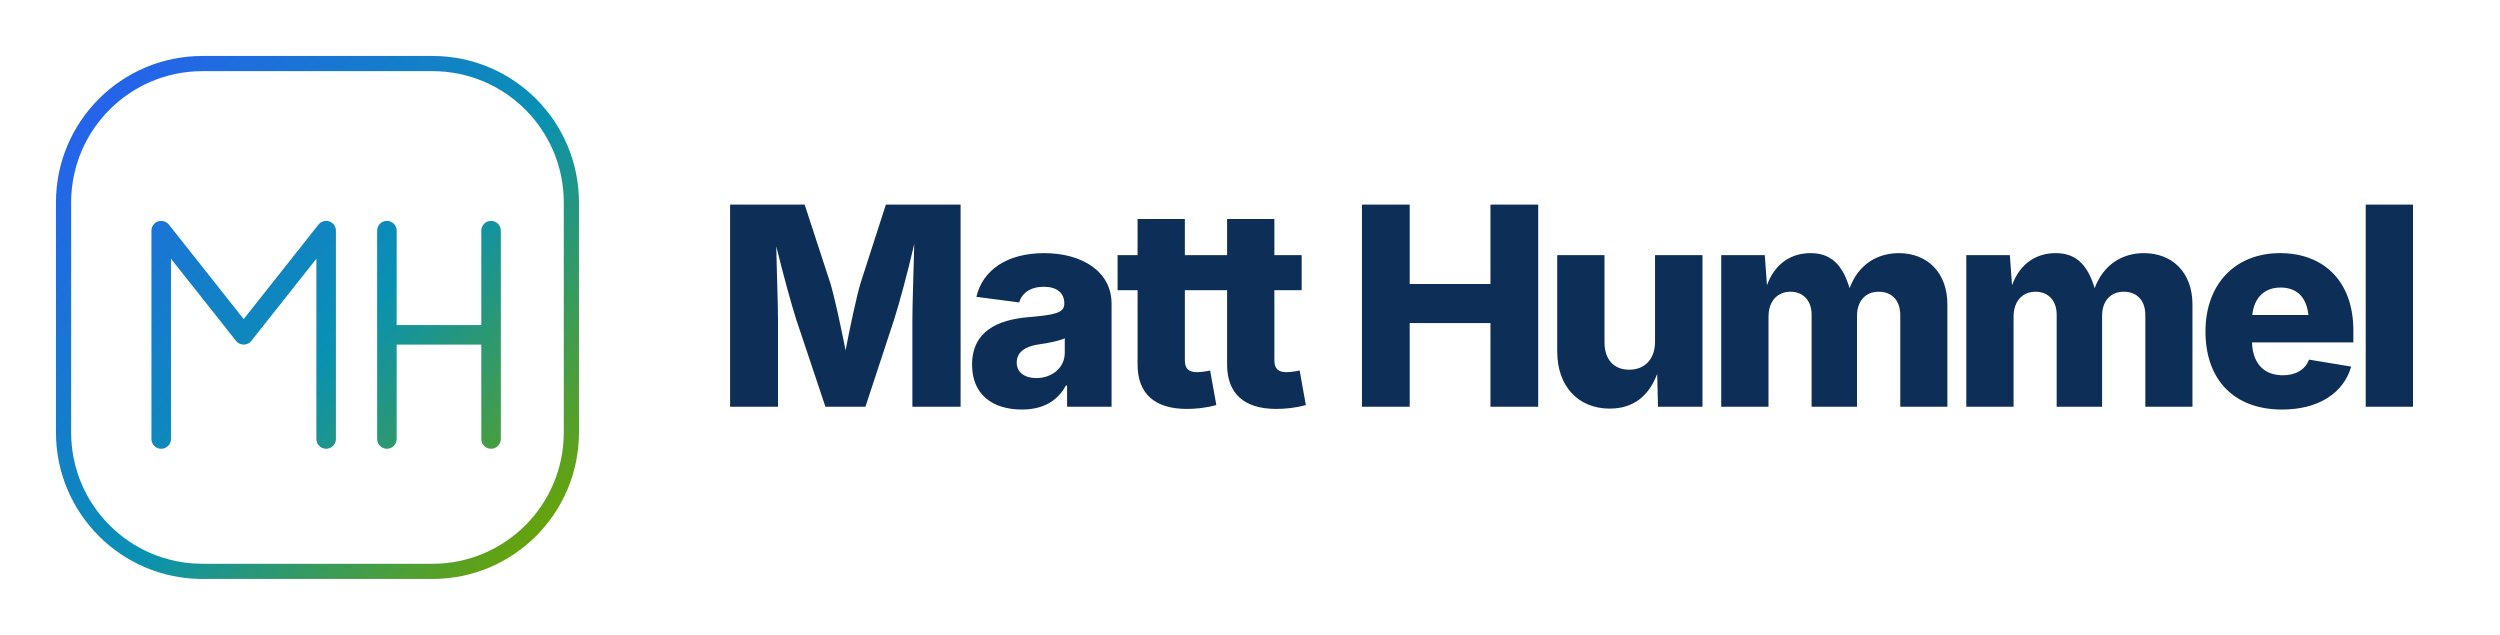
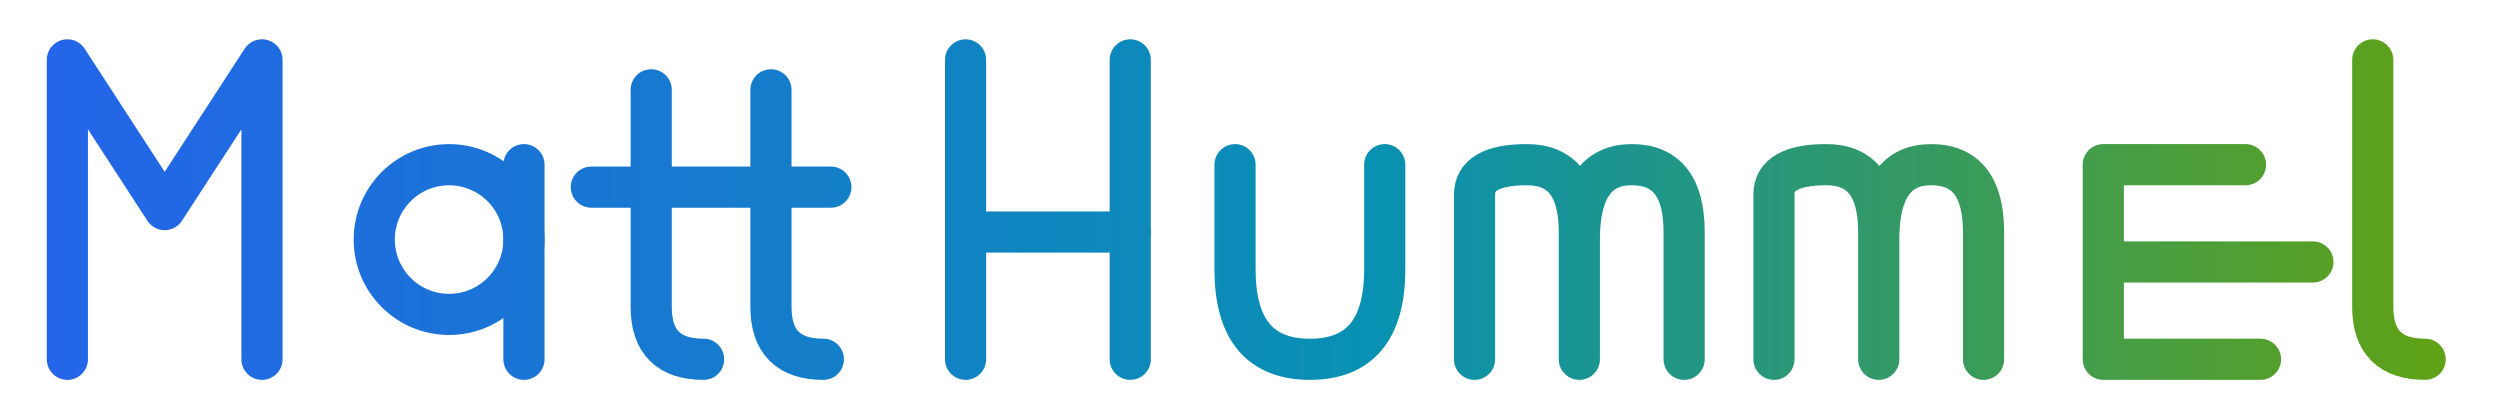
- <svg xmlns="http://www.w3.org/2000/svg" viewBox="0 0 252 64" width="252" height="64" preserveAspectRatio="xMidYMid meet" role="img" aria-labelledby="mhTitle">
+ <svg xmlns="http://www.w3.org/2000/svg" viewBox="0 0 668.0 112.0" width="668.0" height="112.0" preserveAspectRatio="xMidYMid meet" role="img" aria-labelledby="mhTitle">
  <style>
      svg { max-width: 100%; height: auto; }
      .mh-on-dark { display: none; }
      @media (prefers-color-scheme: dark) {
        .mh-on-light { display: none; }
        .mh-on-dark { display: block; }
      }
    </style>
  <defs>
-     <linearGradient id="mhLight" x1="6" y1="8" x2="58" y2="56" gradientUnits="userSpaceOnUse">
+     <linearGradient id="mhLight" x1="0" y1="0" x2="668.0" y2="0" gradientUnits="userSpaceOnUse">
      <stop offset="0" stop-color="#2563eb" />
      <stop offset="0.55" stop-color="#0891b2" />
      <stop offset="1" stop-color="#65a30d" />
    </linearGradient>
-     <linearGradient id="mhDark" x1="6" y1="8" x2="58" y2="56" gradientUnits="userSpaceOnUse">
+     <linearGradient id="mhDark" x1="0" y1="0" x2="668.0" y2="0" gradientUnits="userSpaceOnUse">
      <stop offset="0" stop-color="#3b82f6" />
      <stop offset="0.55" stop-color="#22d3ee" />
      <stop offset="1" stop-color="#a3e635" />
    </linearGradient>
  </defs>
  <g class="mh-on-light">
-     <g transform="translate(4 4) scale(0.875)">
-       <g stroke="url(#mhLight)" fill="none" stroke-linecap="round" stroke-linejoin="round">
-         <rect x="2.75" y="2.75" width="58.5" height="58.5" rx="16" stroke-width="1.75" />
-         <path d="M14 46V22l9.5 12 9.5-12v24" stroke-width="2.25" />
-         <path d="M40 22v24M52 22v24M40 34h12" stroke-width="2.25" />
-       </g>
+     <g fill="none" stroke="url(#mhLight)" stroke-width="11" stroke-linecap="round" stroke-linejoin="round">
+       <path d="M 18.0 96 V 16 L 44.0 56 L 70.0 16 V 96" />
+       <path d="M 140.0 44.0 V 96" />
+       <path d="M 140.0 64.0 A 20 20 0 1 0 140.0 64.02" />
+       <path d="M 158.0 50 H 222.0" />
+       <path d="M 174.0 24 V 82 Q 174.0 96 188.0 96" />
+       <path d="M 206.0 24 V 82 Q 206.0 96 220.0 96" />
+       <path d="M 258.0 16 V 96" />
+       <path d="M 302.0 16 V 96" />
+       <path d="M 258.0 62 H 302.0" />
+       <path d="M 330.0 44 V 72 Q 330.0 96 350.0 96 Q 370.0 96 370.0 72 V 44" />
+       <path d="M 394.0 96 V 52.0 Q 394.0 44 408.0 44 Q 422.0 44 422.0 62.0 V 96 M 422.0 64.0 Q 422.0 44 436.0 44 Q 450.0 44 450.0 62.0 V 96" />
+       <path d="M 474.0 96 V 52.0 Q 474.0 44 488.0 44 Q 502.0 44 502.0 62.0 V 96 M 502.0 64.0 Q 502.0 44 516.0 44 Q 530.0 44 530.0 62.0 V 96" />
+       <path d="M 562 44 V 96 M 562 44 H 600 M 562 70 H 618 M 562 96 H 604" />
+       <path d="M 634.0 16 V 82 Q 634.0 96 648.0 96" />
    </g>
-     <text x="72" y="41" fill="#0d2e57" font-family="Inter, system-ui, sans-serif" font-size="28" font-weight="800" letter-spacing="-0.045em">Matt Hummel</text>
  </g>
  <g class="mh-on-dark">
-     <g transform="translate(4 4) scale(0.875)">
-       <g stroke="url(#mhDark)" fill="none" stroke-linecap="round" stroke-linejoin="round">
-         <rect x="2.75" y="2.75" width="58.5" height="58.5" rx="16" stroke-width="1.75" />
-         <path d="M14 46V22l9.5 12 9.5-12v24" stroke-width="2.25" />
-         <path d="M40 22v24M52 22v24M40 34h12" stroke-width="2.25" />
-       </g>
+     <g fill="none" stroke="url(#mhDark)" stroke-width="11" stroke-linecap="round" stroke-linejoin="round">
+       <path d="M 18.0 96 V 16 L 44.0 56 L 70.0 16 V 96" />
+       <path d="M 140.0 44.0 V 96" />
+       <path d="M 140.0 64.0 A 20 20 0 1 0 140.0 64.02" />
+       <path d="M 158.0 50 H 222.0" />
+       <path d="M 174.0 24 V 82 Q 174.0 96 188.0 96" />
+       <path d="M 206.0 24 V 82 Q 206.0 96 220.0 96" />
+       <path d="M 258.0 16 V 96" />
+       <path d="M 302.0 16 V 96" />
+       <path d="M 258.0 62 H 302.0" />
+       <path d="M 330.0 44 V 72 Q 330.0 96 350.0 96 Q 370.0 96 370.0 72 V 44" />
+       <path d="M 394.0 96 V 52.0 Q 394.0 44 408.0 44 Q 422.0 44 422.0 62.0 V 96 M 422.0 64.0 Q 422.0 44 436.0 44 Q 450.0 44 450.0 62.0 V 96" />
+       <path d="M 474.0 96 V 52.0 Q 474.0 44 488.0 44 Q 502.0 44 502.0 62.0 V 96 M 502.0 64.0 Q 502.0 44 516.0 44 Q 530.0 44 530.0 62.0 V 96" />
+       <path d="M 562 44 V 96 M 562 44 H 600 M 562 70 H 618 M 562 96 H 604" />
+       <path d="M 634.0 16 V 82 Q 634.0 96 648.0 96" />
    </g>
-     <text x="72" y="41" fill="#e7eef8" font-family="Inter, system-ui, sans-serif" font-size="28" font-weight="800" letter-spacing="-0.045em">Matt Hummel</text>
  </g>
</svg>
